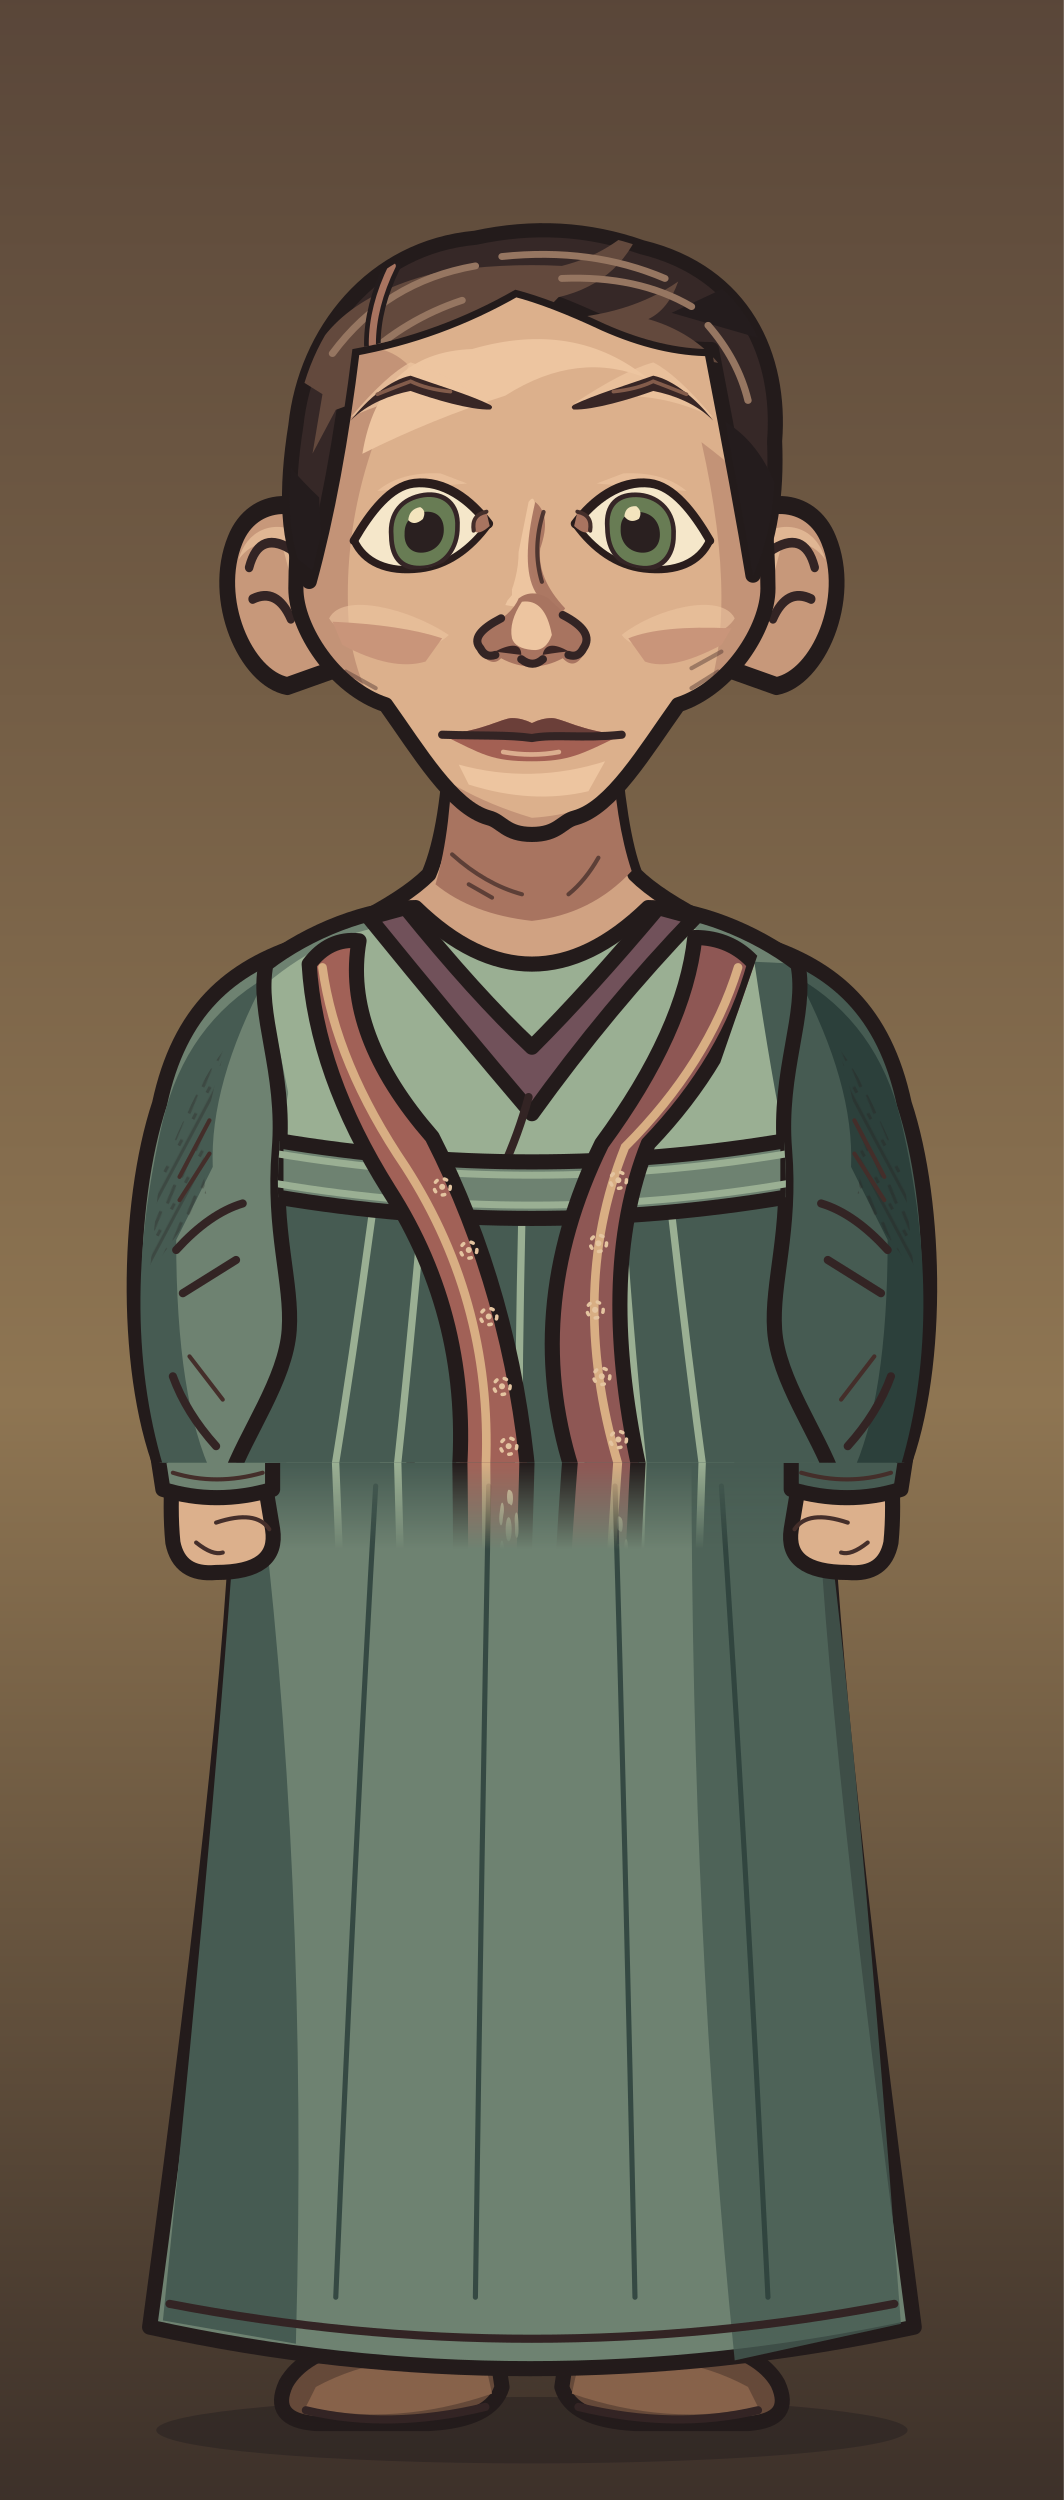
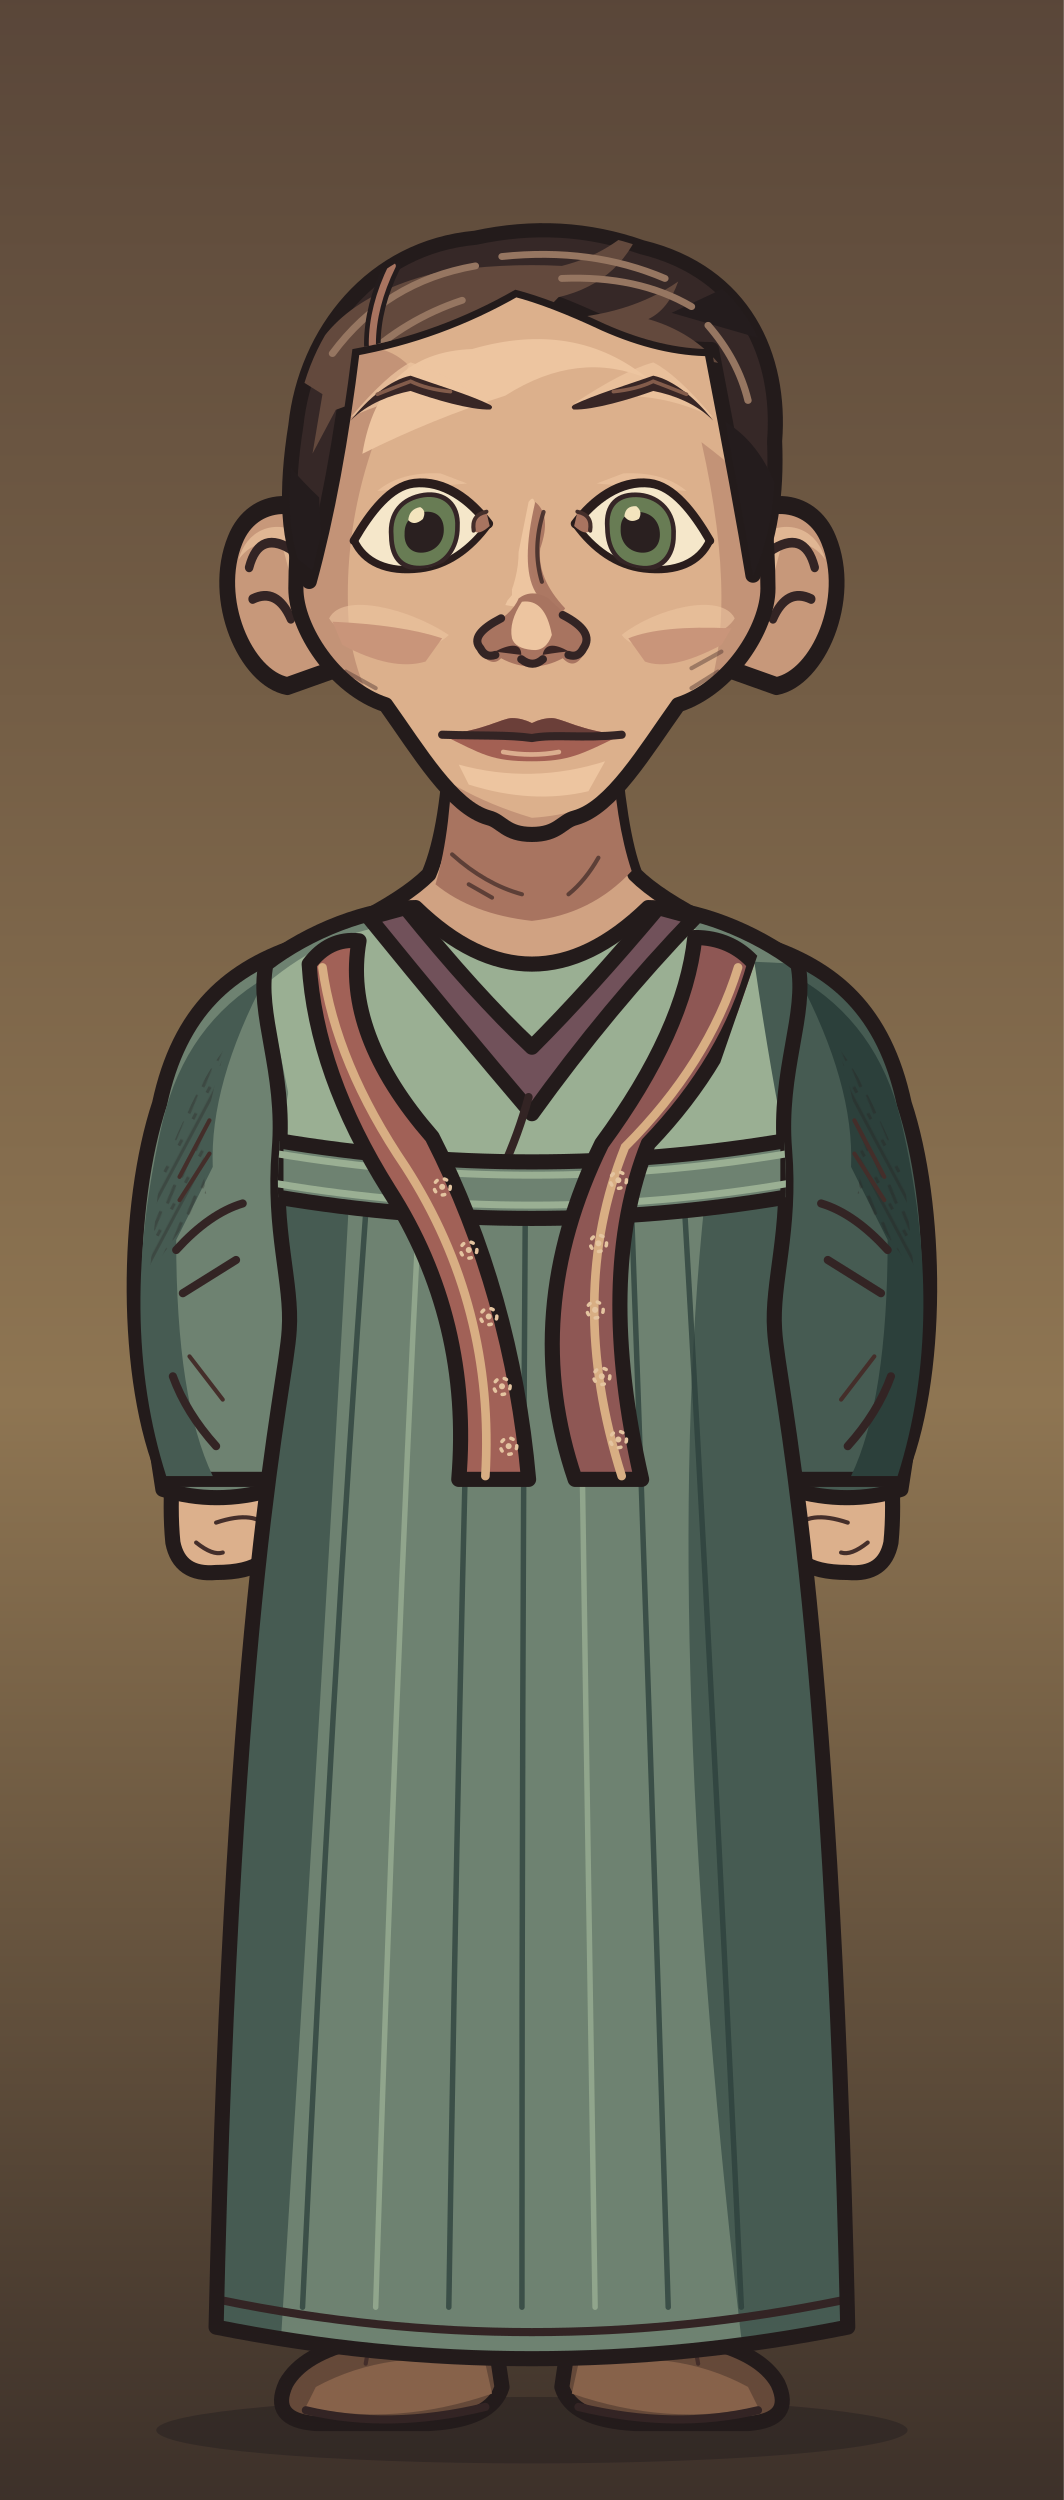
<svg xmlns="http://www.w3.org/2000/svg" xmlns:xlink="http://www.w3.org/1999/xlink" aria-labelledby="title" width="320" height="752" viewBox="0 0 320 752" role="img">
  <defs>
    <style>
      .edge {stroke:#231b1b;stroke-width:4.55;stroke-linecap:round;stroke-linejoin:round}
      .seam {fill:none;stroke:#332424;stroke-width:2.45;stroke-linecap:round;stroke-linejoin:round}
      .etch {fill:none;stroke:#442e2a;stroke-width:1.25;stroke-linecap:round}
      .hair-line {fill:none;stroke:#967661;stroke-width:1.45;stroke-linecap:round}
      .white {fill:#f5e7ca;stroke:#2a1d1c;stroke-width:2.65;stroke-linejoin:round}
      .label {fill:#efdfc1;font:600 20px Georgia,serif}
      .muted {fill:#b8aa96;font:13px 'Segoe UI',sans-serif}
      .section {fill:#dcbb8e;font:600 14px 'Segoe UI',sans-serif}
    </style>
    <linearGradient id="umber" x2="0" y2="1" gradientUnits="objectBoundingBox">
      <stop stop-color="#594639" />
      <stop offset=".56" stop-color="#8e7552" />
      <stop offset="1" stop-color="#3c3029" />
    </linearGradient>
    <linearGradient id="ash" x2="0" y2="1" gradientUnits="objectBoundingBox">
      <stop stop-color="#3b423d" />
      <stop offset=".56" stop-color="#7a7d67" />
      <stop offset="1" stop-color="#242b28" />
    </linearGradient>
    <linearGradient id="rose" x2="0" y2="1" gradientUnits="objectBoundingBox">
      <stop stop-color="#51404a" />
      <stop offset=".56" stop-color="#8a6972" />
      <stop offset="1" stop-color="#372c33" />
    </linearGradient>
    <pattern id="paper-grain" width="63" height="57" patternUnits="userSpaceOnUse">
      <path d="M1 16l2-1m21-4 5-2m16 7 6-1M12 32l3-1m16 11 4-1m20-14 4 1M4 51l5-1m41 0 9-2" fill="none" stroke="#231a1b" stroke-width=".85" opacity=".19" />
      <path d="M4 5l9-1m29 2 2-1M1 40l4-1m12 9 1-1m21-23 4-1m9 12 5-2" fill="none" stroke="#f0dbb5" stroke-width=".85" opacity=".23" />
      <path d="M16 19h.6m13-3h.7m28 6h.7m-39 15h.6m23 4h.6m-12 11h.7m29-39h.7" fill="none" stroke="#21191a" stroke-width="1.2" opacity=".28" stroke-linecap="round" />
    </pattern>
    <pattern id="ink-lines" width="7" height="9" patternUnits="userSpaceOnUse" patternTransform="rotate(28)">
      <path d="M1 -2V10m2.8-8 .6 6m1.9-1v5" stroke="#271d1d" stroke-width=".95" fill="none" opacity=".65" />
    </pattern>
    <radialGradient id="vignette" cx=".5" cy=".39" r=".72">
      <stop offset=".47" stop-color="#20191c" stop-opacity="0" />
      <stop offset="1" stop-color="#20191c" stop-opacity=".48" />
    </radialGradient>
    <g id="firs" fill="currentColor">
      <path d="M10 439Q15 379 12 300L9 220 15 146 15 54 19 80 21 147 28 230 25 326 29 439Z" />
      <path d="M17 169Q27 174 45 174L57 169 49 179 27 187 17 185                M18 194Q29 196 52 192L63 183 56 194 26 205 16 207                M15 225Q46 230 67 218L77 206 71 223 42 238 18 241                M17 252Q48 255 78 245L91 230 84 249 52 266 20 269                M14 282Q40 281 71 278L88 261 84 281 57 291 19 298                M19 312Q43 316 69 310L88 299 84 310 58 322 22 325" />
      <path d="M6 312 0 315V284L11 285M0 266 13 270V250L0 249M0 220 15 221 15 206 0 202                M0 180 16 181V167L0 165M0 141 15 150V138L0 133M0 112 17 127V118L0 104" />
      <path d="M64 440Q55 380 58 324L59 258 63 217 68 222 65 266 68 328 76 440Z                M63 291Q78 294 89 282L100 267 96 283 81 301 62 307                M63 323Q80 323 106 304L98 321 68 339                M63 316Q44 306 37 293L41 307 64 329Z" />
    </g>
    <g id="brambles" fill="none" stroke="currentColor" stroke-linecap="round" stroke-linejoin="round">
      <path stroke-width="3.8" d="M9 440Q13 401 21 380T26 333m-8 57Q39 375 43 352m-28 46Q6 377 0 376M41 440Q41 402 63 385m-20 44q26-6 39-30" />
      <path stroke-width="2" d="M23 364l14-13m-12 4-7-15m20 29 17-4m-15-1 1-11m13 49 2-17m2 14 18-5m-34 32q-12-10-17-10" />
    </g>
    <g id="night-scratches" fill="none" stroke="currentColor" stroke-width="1.2" stroke-linecap="round">
      <path d="M16 113q32-11 54-8m-30 9 16-3m184-40q19-4 44 1m-11 7 19 4                M24 335q33-3 68-16m-44 16 26-4m164-9q31 5 60-3m-39 8 38-3                M27 391q22-6 52-5m168 14q28-8 57-8m-40 11 24-4                M55 178l18-6m177 36 17 3m-12-4 17-1" />
    </g>
    <g id="shirt-setting">
      <rect width="320" height="440" fill="url(#umber)" />
      <path d="M50 217q24 8 64 1l-15 7-56 6m176-90q39-13 70-5l-26 4 28 2-64 6" fill="#856c54" opacity=".5" />
      <use xlink:href="#firs" style="color:#342827" opacity=".52" transform="translate(-26 8)" />
      <use xlink:href="#firs" style="color:#413128" opacity=".58" transform="translate(340 101) scale(-1 .81)" />
      <use xlink:href="#night-scratches" style="color:#dfbb87" opacity=".28" />
      <use xlink:href="#brambles" style="color:#291f22" opacity=".71" />
      <rect width="320" height="440" fill="url(#vignette)" />
      <rect width="320" height="440" fill="url(#paper-grain)" />
    </g>
    <g id="armor-setting">
      <rect width="320" height="440" fill="url(#ash)" />
      <path d="M42 173q49-4 68 3l-43 6 25 3-49 4m151 35q47 10 104-6l-26 14-62 8Z" fill="#707764" opacity=".48" />
      <use xlink:href="#firs" style="color:#27312c" opacity=".64" transform="translate(-36 30)" />
      <use xlink:href="#firs" style="color:#303833" opacity=".75" transform="translate(324 45) scale(-.86 1.03)" />
      <use xlink:href="#brambles" style="color:#252a27" opacity=".62" transform="translate(319 10) scale(-1 1)" />
      <use xlink:href="#night-scratches" style="color:#d8d8a9" opacity=".28" transform="translate(-2 21)" />
      <rect width="320" height="440" fill="url(#vignette)" />
      <rect width="320" height="440" fill="url(#paper-grain)" />
    </g>
    <g id="woman-setting">
      <rect width="320" height="440" fill="url(#rose)" />
      <path d="M44 235q40-4 76-1l-20 6-36 2 19 3-44 5m183-50q35 3 60-3l-24 9-31 2" fill="#775d65" opacity=".6" />
      <use xlink:href="#firs" style="color:#3b2b34" opacity=".58" transform="translate(-20 84) scale(.86 .91)" />
      <use xlink:href="#firs" style="color:#3d2e39" opacity=".68" transform="translate(327 54) scale(-.85 .98)" />
      <path d="M300 440q-2-82-6-173l-9-103 7-35 12 42 9 98 7 171Z                M294 195q-10-18-25-24l-15-1 13-4 11 2 18 15                M285 162q-13-22-34-27l-7 4 7-11 17 4 20 17                M303 242q-18-23-36-27l-13 3 15-9 11 2 21 15" fill="#3a2b33" opacity=".64" />
      <use xlink:href="#brambles" style="color:#2d2229" opacity=".8" transform="translate(12 6)" />
      <use xlink:href="#night-scratches" style="color:#e1b8a8" opacity=".28" transform="translate(0 7)" />
      <rect width="320" height="440" fill="url(#vignette)" />
      <rect width="320" height="440" fill="url(#paper-grain)" />
    </g>
    <pattern id="mail-rings" width="14" height="13" patternUnits="userSpaceOnUse" patternTransform="rotate(-7)">
      <path d="M-1 2q3-3 6 0 1 3-2 5Q0 8-1 5M6 2q3-3 6 0 1 3-2 5Q7 8 6 5M3 8q3-3 6 0 1 3-2 5-3 1-4-2M10 8q3-3 6 0" fill="none" stroke="#2d2c28" stroke-width="1.6" stroke-linecap="round" />
      <path d="M-.5 4q1.5-2 3-1m5 1q1.4-2 3-1M4 10q1.5-2 3-1m4 1q1.4-2 3-1" fill="none" stroke="#9a9b87" stroke-width="1.12" opacity=".78" stroke-linecap="round" />
    </pattern>
    <pattern id="armor-plates" width="47" height="24" patternUnits="userSpaceOnUse" patternTransform="translate(4 4) rotate(2)">
      <path d="M1 0l21 .7 1 18-3 3-17-1-1-4Zm24 1 19-1 2 15-3 7-19-2Z" fill="#85867a" stroke="#352e2a" stroke-width="1.75" stroke-linejoin="round" />
      <path d="M2 2l18 .2-.2 4L5 7 4 17Zm24 0 16-1 1 4-14 2-3 10Z" fill="#a9a58d" />
      <path d="M19 4l4 14-3 3-16-1 13-4Zm22 2 4 10-2 5-17-1 13-4Z" fill="#62655f" />
      <path d="M7 7l1-.5m6 12 3-2m16-7 5-1m-7 5 4-2" fill="none" stroke="#d0c0a0" stroke-width=".9" opacity=".76" />
      <path d="M6 12q2-2 2.7 1-1 2.2-2.7.5Zm12 1q1.8-2 2.4.6-1 2.6-2.5.8Zm11 1q1-2.2 2.8-1-.2 2.9-2.8 2.1Zm12-2q2.2-1.4 2.3.8-1 2.3-2.3.5Z" fill="#3c342d" />
    </pattern>
    <clipPath id="portrait-frame">
-       <rect width="320" height="440" />
+       <rect width="320" height="752" />
    </clipPath>
    <clipPath id="wardrobe-torso-mask">
-       <path d="M125 273 C111 273 93 280 80 290 C77 305 86 322 84 346 C82 370 88 386 87 400 C86 415 74 431 69 445 H251 C246 431 234 415 233 400 C232 386 238 370 236 346 C234 322 243 305 240 290 C227 280 209 273 195 273 Q160 307 125 273Z" />
+       <path d="M125 273 C111 273 93 280 80 290 C77 305 86 322 84 346 C82 370 88 386 87 400 C86 418 70 476 65 700 Q160 719 255 700 C250 476 234 418 233 400 C232 386 238 370 236 346 C234 322 243 305 240 290 C227 280 209 273 195 273 Q160 307 125 273Z" />
    </clipPath>
    <clipPath id="wardrobe-sleeve-mask">
      <path d="M91 284 C69 291 54 304 48 332 C38 362 37 415 50 445 H80 Q108 406 109 336Z" />
    </clipPath>
    <clipPath id="wardrobe-outer-mask">
-       <path d="M125 273 C111 273 93 280 80 290 C77 305 86 322 84 346 C82 370 88 386 87 400 C86 415 74 431 69 445 H251 C246 431 234 415 233 400 C232 386 238 370 236 346 C234 322 243 305 240 290 C227 280 209 273 195 273 Q160 307 125 273Z" />
+       <path d="M125 273 C111 273 93 280 80 290 C77 305 86 322 84 346 C82 370 88 386 87 400 C86 418 70 476 65 700 Q160 719 255 700 C250 476 234 418 233 400 C232 386 238 370 236 346 C234 322 243 305 240 290 C227 280 209 273 195 273 Q160 307 125 273Z" />
      <path d="M91 284 C69 291 54 304 48 332 C38 362 37 415 50 445 H80 Q108 406 109 336Z" />
      <path d="M91 284 C69 291 54 304 48 332 C38 362 37 415 50 445 H80 Q108 406 109 336Z" transform="translate(320 0) scale(-1 1)" />
    </clipPath>
    <clipPath id="face-shape-clip">
      <path d="M 160 80 C 196 80 224 97 228 128 C 229 143 231 164 231 177 C 231 189 219.4 207 204 212 C 194 226 184 243 173 246 C 169 247 167.9 251 160 251 C 152.1 251 151 247 147 246 C 136 243 126 226 116 212 C 100.6 207 89 189 89 177 C 89 164 91 143 92 128 C 96 97 124 80 160 80 Z" />
    </clipPath>
    <clipPath id="face-features-eye-left">
      <path d="M-21 0 C-16 -8 -10 -15 -3 -15 C6 -15 14 -8 19.5 0 C14 7 7 11 -1 11 C-11 11 -18 7 -21 0Z" />
    </clipPath>
    <clipPath id="face-features-eye-right">
      <path d="M-21 0 C-16 -8 -10 -15 -3 -15 C6 -15 14 -8 19.5 0 C14 7 7 11 -1 11 C-11 11 -18 7 -21 0Z" />
    </clipPath>
    <clipPath id="face-features-nose-bridge">
      <path d="M154 144H167V179L172 185V187H149V185L154 179Z" />
    </clipPath>
    <clipPath id="hair-crown-clip">
      <path d="M93 176C86 165 86 146 89 126C92 96 112 69 143 66Q169 60 193 69C224 77 235 104 233 131Q234 157 226.5 174Q223 151 214 101.6Q199 101.6 182 93.6 Q166 85.6 155 82.6 Q132 96.6 106 101.6Q101 145 93 176Z" />
    </clipPath>
-     <clipPath id="full-costume-join-outline">
-       <path d="M72 435 Q72 500 45 700 Q159 725 275 700 Q248 495 248 435Z" />
-     </clipPath>
-     <linearGradient id="full-costume-join-fade" x1="0" y1="0" x2="0" y2="1">
-       <stop offset="0" stop-color="#fff" />
-       <stop offset="1" stop-color="#000" />
-     </linearGradient>
-     <mask id="full-costume-join-mask" maskUnits="userSpaceOnUse" x="0" y="440" width="320" height="26">
-       <rect x="0" y="440" width="320" height="26" fill="url(#full-costume-join-fade)" />
-     </mask>
  </defs>
  <g data-part="full-costume">
    <rect width="320" height="752" fill="url(#umber)" />
    <ellipse cx="160" cy="731" rx="113" ry="10" fill="#261f20" opacity=".5" />
    <g>
      <g transform="translate(9 0)">
        <path d="M99 689Q119 683 138 691L142 718Q139 728 120 729H86Q72 728 77 717Q82 708 99 704Z" fill="#654939" class="edge" />
        <path d="M86 718Q108 706 137 711L139 720Q110 730 83 724Z" fill="#87624a" />
        <path d="M101 711L103 700Q115 704 136 707" class="etch" />
        <path d="M83 725Q108 731 137 724" class="seam" />
      </g>
    </g>
    <g transform="translate(320 0) scale(-1 1)">
      <g transform="translate(9 0)">
        <path d="M99 689Q119 683 138 691L142 718Q139 728 120 729H86Q72 728 77 717Q82 708 99 704Z" fill="#654939" class="edge" />
        <path d="M86 718Q108 706 137 711L139 720Q110 730 83 724Z" fill="#87624a" />
        <path d="M101 711L103 700Q115 704 136 707" class="etch" />
        <path d="M83 725Q108 731 137 724" class="seam" />
      </g>
    </g>
-     <path d="M72 435 Q72 500 45 700 Q159 725 275 700 Q248 495 248 435Z" fill="#6e8271" class="edge" />
-     <path d="M77 437 Q93 562 89 705 L49 698 Q67 522 72 437Z" fill="#465b52" />
-     <path d="M208 439Q208 582 221 710 L271 699 Q256 499 246 437Z" fill="#465b52" opacity=".79" />
-     <path d="M113 447 Q107 550 101 691" fill="none" stroke="#2c403b" stroke-width="1.55" stroke-linecap="round" opacity=".85" />
-     <path d="M147 447 Q145 550 143 691" fill="none" stroke="#2c403b" stroke-width="1.55" stroke-linecap="round" opacity=".85" />
-     <path d="M185 447 Q188 550 191 691" fill="none" stroke="#2c403b" stroke-width="1.55" stroke-linecap="round" opacity=".85" />
-     <path d="M217 447 Q224 550 231 691" fill="none" stroke="#2c403b" stroke-width="1.55" stroke-linecap="round" opacity=".85" />
-     <path d="M51 693Q160 714 269 693" class="seam" />
-     <g clip-path="url(#full-costume-join-outline)" mask="url(#full-costume-join-mask)">
-       <use transform="matrix(1 0 0 -4 0 2200)" xlink:href="#full-costume-upper" />
-     </g>
    <g>
      <path d="M52 441 Q51 454 52 464 Q54 474 65 473Q84 473 82 460 L79 442Z" fill="#dcb08c" class="edge" data-part="hand" />
      <path d="M65 458Q77 454 81 460 M59 464q5 4 8 3" class="etch" />
      <path d="M47 435H82L82 448Q65 453 49 448Z" fill="#6e8271" class="edge" />
      <path d="M52 443Q65 447 79 443" class="etch" />
    </g>
    <g transform="translate(320 0) scale(-1 1)">
      <path d="M52 441 Q51 454 52 464 Q54 474 65 473Q84 473 82 460 L79 442Z" fill="#dcb08c" class="edge" data-part="hand" />
      <path d="M65 458Q77 454 81 460 M59 464q5 4 8 3" class="etch" />
      <path d="M47 435H82L82 448Q65 453 49 448Z" fill="#465b52" class="edge" />
      <path d="M52 443Q65 447 79 443" class="etch" />
    </g>
  </g>
-   <g clip-path="url(#portrait-frame)" id="full-costume-upper">
+   <g clip-path="url(#portrait-frame)">
    <g data-part="neck">
      <g id="face-shape-neck">
        <path d="M 136 219 Q 135 249 129 263 Q 122 270 106 278 L 123 301 197 301 214 278 Q 198 270 191 263 Q 186 250 184 219 Z" fill="#d0a282" class="edge" />
        <path d="M 136 224 184 224 Q 185 247 190 262 Q 178 275 160 277 Q 142 275 131 266 Q 136 249 136 224 Z" fill="#a87460" />
        <path d="M 136 257 q 10 9 21 12 m -16 -3 7 4 m 32 -12 q -4 7 -9 11" class="etch" opacity=".75" />
      </g>
    </g>
    <g id="wardrobe-outfit-tang_jacket" data-outfit="tang_jacket">
      <path d="M91 284 C69 291 54 304 48 332 C38 362 37 415 50 445 H80 Q108 406 109 336Z" fill="#6e8271" class="edge" />
      <g data-part="sleeve-left" clip-path="url(#wardrobe-sleeve-mask)">
        <path d="M49 337 Q56 308 80 294 Q63 326 64 351 L53 373 Q53 421 64 444 H50 Q35 397 49 337Z" fill="#465b52" />
        <path d="M48 354 Q59 326 68 315 Q59 342 62 359 L45 383Z" fill="url(#ink-lines)" opacity=".44" />
        <path d="M53 376 q10 -11 20 -14 m-18 27 16 -10 M52 414 q4 11 13 21" class="seam" />
        <path d="M54 354 l9 -17 m-9 24 9 -14 m-6 61 10 13" class="etch" />
      </g>
      <g transform="translate(320 0) scale(-1 1)">
        <path d="M91 284 C69 291 54 304 48 332 C38 362 37 415 50 445 H80 Q108 406 109 336Z" fill="#465b52" class="edge" />
        <g data-part="sleeve-right" clip-path="url(#wardrobe-sleeve-mask)">
          <path d="M49 337 Q56 308 80 294 Q63 326 64 351 L53 373 Q53 421 64 444 H50 Q35 397 49 337Z" fill="#2c403b" />
          <path d="M48 354 Q59 326 68 315 Q59 342 62 359 L45 383Z" fill="url(#ink-lines)" opacity=".44" />
          <path d="M53 376 q10 -11 20 -14 m-18 27 16 -10 M52 414 q4 11 13 21" class="seam" />
          <path d="M54 354 l9 -17 m-9 24 9 -14 m-6 61 10 13" class="etch" />
        </g>
      </g>
-       <path d="M125 273 C111 273 93 280 80 290 C77 305 86 322 84 346 C82 370 88 386 87 400 C86 415 74 431 69 445 H251 C246 431 234 415 233 400 C232 386 238 370 236 346 C234 322 243 305 240 290 C227 280 209 273 195 273 Q160 307 125 273Z" fill="#6e8271" />
+       <path d="M125 273 C111 273 93 280 80 290 C77 305 86 322 84 346 C82 370 88 386 87 400 C86 418 70 476 65 700 Q160 719 255 700 C250 476 234 418 233 400 C232 386 238 370 236 346 C234 322 243 305 240 290 C227 280 209 273 195 273 Q160 307 125 273Z" fill="#6e8271" />
      <g data-part="torso" clip-path="url(#wardrobe-torso-mask)">
        <path d="M80 296 Q99 280 120 278 Q105 303 88 335Z" fill="#9aaf93" />
        <path d="M184 288 Q227 289 240 290 L257 444 H220 Q229 405 217 371 Q215 313 184 288Z" fill="#465b52" />
        <path d="M81 344 Q91 359 87 381 L72 402 L64 359Z" fill="#465b52" />
        <path d="M210 371 Q226 390 238 386 L237 416 L223 412Z" fill="url(#ink-lines)" opacity=".42" />
        <path d="M120 307 Q103 329 98 361 Q92 342 114 309Z M179 302 Q209 314 216 353 Q203 321 179 302Z" fill="#9aaf93" />
        <path d="M133 409 Q124 426 123 444 H113 Q119 423 133 409Z M174 412 Q184 426 192 445 H177Z" fill="#9aaf93" />
        <path d="M116 311 Q101 335 95 360 M190 312 Q207 329 225 367 M150 338 q-3 22 3 42 m11 -31 6 35 M129 421 l-7 24 m60 -28 8 27" class="seam" />
        <path d="M101 369 l-7 16 m12 -12 -6 12 M222 355 l6 19 m-11 -12 5 15 M143 367 l2 14 m65 44 4 13" class="etch" />
        <path d="M93 290 L122 273 Q160 307 198 273 L227 290 Q232 324 237 348 Q160 367 83 348 Q88 324 93 290Z" fill="#9aaf93" />
        <path d="M122 273 Q143 299 160 315 Q177 298 198 273 L209 276 Q183 303 160 335 Q137 308 111 276Z" fill="#71515a" class="edge" />
        <path d="M159 330 Q156 341 151 352" class="seam" />
-         <path d="M83 349 Q160 361 237 349 L255 447 H65Z" fill="#465b52" />
-         <path d="M112 365 Q106 409 100 446" fill="none" stroke="#9aaf93" stroke-width="2.2" stroke-linecap="round" />
-         <path d="M127 365 Q123 409 119 446" fill="none" stroke="#9aaf93" stroke-width="2.2" stroke-linecap="round" />
-         <path d="M142 365 Q140 409 138 446" fill="none" stroke="#9aaf93" stroke-width="2.2" stroke-linecap="round" />
-         <path d="M157 365 Q156 409 156 446" fill="none" stroke="#9aaf93" stroke-width="2.2" stroke-linecap="round" />
-         <path d="M172 365 Q173 409 175 446" fill="none" stroke="#9aaf93" stroke-width="2.2" stroke-linecap="round" />
-         <path d="M187 365 Q190 409 194 446" fill="none" stroke="#9aaf93" stroke-width="2.2" stroke-linecap="round" />
-         <path d="M202 365 Q207 409 212 446" fill="none" stroke="#9aaf93" stroke-width="2.2" stroke-linecap="round" />
-       </g>
-       <path d="M125 273 C111 273 93 280 80 290 C77 305 86 322 84 346 C82 370 88 386 87 400 C86 415 74 431 69 445 H251 C246 431 234 415 233 400 C232 386 238 370 236 346 C234 322 243 305 240 290 C227 280 209 273 195 273 Q160 307 125 273Z" fill="none" class="edge" />
+         <g data-part="tang-skirt">
+           <path d="M81 349 Q160 361 239 349 L274 712H46Z" fill="#6e8271" />
+           <path d="M81 351 L105 361 Q98 488 84 712H44Z" fill="#465b52" />
+           <path d="M212 361 L239 351 L276 712H224 Q198 493 212 361Z" fill="#465b52" />
+           <path d="M110 365 Q100 502 91 694" fill="none" stroke="#2c403b" stroke-width="1.65" stroke-linecap="round" opacity=".77" />
+           <path d="M126 365 Q119 502 113 694" fill="none" stroke="#9aaf93" stroke-width="1.65" stroke-linecap="round" opacity=".77" />
+           <path d="M142 365 Q138 502 135 694" fill="none" stroke="#2c403b" stroke-width="1.65" stroke-linecap="round" opacity=".77" />
+           <path d="M158 365 Q157 502 157 694" fill="none" stroke="#2c403b" stroke-width="1.65" stroke-linecap="round" opacity=".77" />
+           <path d="M174 365 Q176 502 179 694" fill="none" stroke="#9aaf93" stroke-width="1.65" stroke-linecap="round" opacity=".77" />
+           <path d="M190 365 Q195 502 201 694" fill="none" stroke="#2c403b" stroke-width="1.65" stroke-linecap="round" opacity=".77" />
+           <path d="M206 365 Q214 502 223 694" fill="none" stroke="#2c403b" stroke-width="1.65" stroke-linecap="round" opacity=".77" />
+           <path d="M67 692Q160 711 253 692" class="seam" />
+         </g>
+       </g>
+       <path d="M125 273 C111 273 93 280 80 290 C77 305 86 322 84 346 C82 370 88 386 87 400 C86 418 70 476 65 700 Q160 719 255 700 C250 476 234 418 233 400 C232 386 238 370 236 346 C234 322 243 305 240 290 C227 280 209 273 195 273 Q160 307 125 273Z" fill="none" class="edge" />
      <g data-part="high-waist-band" clip-path="url(#wardrobe-torso-mask)">
        <path d="M83 343 Q160 356 237 343 L237 360 Q160 373 83 360Z" fill="#6e8271" class="edge" />
        <path d="M83 347 Q160 360 237 347 M83 356 Q160 369 237 356" fill="none" stroke="#9aaf93" stroke-width="2.1" stroke-linecap="round" />
      </g>
      <g clip-path="url(#wardrobe-outer-mask)">
        <path d="M93 290 Q99 282 108 283 Q103 311 130 342 Q154 389 159 445 H138 Q142 397 117 358 Q95 323 93 290Z" fill="#a16157" class="edge" />
        <path d="M209 282 Q220 282 227 290 Q219 319 195 344 Q179 384 193 445 H173 Q156 395 181 344 Q206 310 209 282Z" fill="#8e5754" class="edge" />
        <path d="M97 291 Q101 320 122 351 Q149 393 146 444 M222 291 Q213 320 188 345 Q170 390 187 444" fill="none" stroke="#d8ae83" stroke-width="2.6" stroke-linecap="round" />
        <circle cx="133" cy="357" r="2.45" fill="none" stroke="#e4c4a0" stroke-width="1.05" stroke-dasharray=".75 2.3" stroke-linecap="round" />
        <circle cx="133" cy="357" r="0.91" fill="#e4c4a0" />
        <circle cx="141" cy="376" r="2.45" fill="none" stroke="#e4c4a0" stroke-width="1.05" stroke-dasharray=".75 2.3" stroke-linecap="round" />
        <circle cx="141" cy="376" r="0.91" fill="#e4c4a0" />
        <circle cx="147" cy="396" r="2.45" fill="none" stroke="#e4c4a0" stroke-width="1.05" stroke-dasharray=".75 2.3" stroke-linecap="round" />
        <circle cx="147" cy="396" r="0.91" fill="#e4c4a0" />
        <circle cx="151" cy="417" r="2.45" fill="none" stroke="#e4c4a0" stroke-width="1.05" stroke-dasharray=".75 2.3" stroke-linecap="round" />
        <circle cx="151" cy="417" r="0.91" fill="#e4c4a0" />
        <circle cx="153" cy="435" r="2.45" fill="none" stroke="#e4c4a0" stroke-width="1.05" stroke-dasharray=".75 2.3" stroke-linecap="round" />
        <circle cx="153" cy="435" r="0.91" fill="#e4c4a0" />
        <circle cx="186" cy="355" r="2.45" fill="none" stroke="#e4c4a0" stroke-width="1.05" stroke-dasharray=".75 2.3" stroke-linecap="round" />
        <circle cx="186" cy="355" r="0.91" fill="#e4c4a0" />
        <circle cx="180" cy="374" r="2.45" fill="none" stroke="#e4c4a0" stroke-width="1.05" stroke-dasharray=".75 2.3" stroke-linecap="round" />
        <circle cx="180" cy="374" r="0.91" fill="#e4c4a0" />
        <circle cx="179" cy="394" r="2.45" fill="none" stroke="#e4c4a0" stroke-width="1.05" stroke-dasharray=".75 2.3" stroke-linecap="round" />
        <circle cx="179" cy="394" r="0.91" fill="#e4c4a0" />
        <circle cx="181" cy="414" r="2.45" fill="none" stroke="#e4c4a0" stroke-width="1.05" stroke-dasharray=".75 2.3" stroke-linecap="round" />
        <circle cx="181" cy="414" r="0.91" fill="#e4c4a0" />
        <circle cx="186" cy="433" r="2.45" fill="none" stroke="#e4c4a0" stroke-width="1.05" stroke-dasharray=".75 2.3" stroke-linecap="round" />
        <circle cx="186" cy="433" r="0.91" fill="#e4c4a0" />
      </g>
    </g>
    <g id="face-shape">
      <g id="face-shape-ears">
        <g transform="translate(99 179) scale(-1.046 1.19)">
          <path d="M -4 -15 C 7 -26 22 -25 27 -14 C 34 1 24 21 12 23 L -4 18 Z" fill="#c7987a" class="edge" />
          <path d="M 7 -15 C 16 -20 24 -16 26 -9 C 22 -14 16 -14 13 -11 L 10 -1 Z" fill="#edc5a0" opacity=".66" />
          <path d="M 23 -7 Q 20 -17 10 -11 L 7 2 M 22 1 Q 15 -2 11 6" class="seam" />
        </g>
        <g transform="translate(221 179) scale(1.046 1.19)">
          <path d="M -4 -15 C 7 -26 22 -25 27 -14 C 34 1 24 21 12 23 L -4 18 Z" fill="#c7987a" class="edge" />
          <path d="M 7 -15 C 16 -20 24 -16 26 -9 C 22 -14 16 -14 13 -11 L 10 -1 Z" fill="#edc5a0" opacity=".66" />
          <path d="M 23 -7 Q 20 -17 10 -11 L 7 2 M 22 1 Q 15 -2 11 6" class="seam" />
        </g>
      </g>
      <path d="M 160 80 C 196 80 224 97 228 128 C 229 143 231 164 231 177 C 231 189 219.4 207 204 212 C 194 226 184 243 173 246 C 169 247 167.9 251 160 251 C 152.1 251 151 247 147 246 C 136 243 126 226 116 212 C 100.6 207 89 189 89 177 C 89 164 91 143 92 128 C 96 97 124 80 160 80 Z" fill="#dcb08c" />
      <g clip-path="url(#face-shape-clip)">
        <path d="M 70 141 Q 104 91 123 110 Q 102 148 105 189 Q 110 231 160 246 Q 192 244 211 214 Q 223 186 211 133 Q 235 151 250 174 L 250 265 70 265 Z" fill="#c39377" />
        <path d="M 109 136.5 Q 114 106 142 105 Q 173 96 195 114 Q 174 105 152 119 Q 130 126 109 136.5 Z" fill="#edc5a0" />
        <g transform="translate(160 0) scale(-1 1)">
          <path d="M 25 191 C 37 183 57 178 61 186 C 57 193 34 200 25 191 Z" fill="#edc5a0" opacity=".605" />
          <path d="M 27 192 Q 39 188 60 187 L 57 194 Q 42 202 32 199 Z" fill="#c9957a" />
        </g>
        <g transform="translate(160 0) scale(1 1)">
          <path d="M 27 191 C 37 183 57 178 61 186 C 57 193 34 200 27 191 Z" fill="#edc5a0" opacity=".605" />
          <path d="M 29 192 Q 39 188 60 189 L 57 194 Q 42 202 34 199 Z" fill="#c9957a" />
        </g>
        <path d="M 92 183 Q 99 211 120 232 L 132 247 119 248 Q 98 234 85 212 Z M 229 184 Q 224 217 203 241 L 193 250 209 247 Q 230 233 240 211 Z" fill="url(#ink-lines)" opacity=".42" />
        <path d="M 138 230 Q 160 236 182 229 L 177 238 Q 160 242 141 236 Z" fill="#edc5a0" />
        <path d="M 104 202 l 9 5 m -8 1 6 4 m 97 -11 9 -5 m -9 11 8 -5 m -97 17 5 6 m 74 1 5 -8" class="etch" opacity=".42" />
      </g>
      <path d="M 160 80 C 196 80 224 97 228 128 C 229 143 231 164 231 177 C 231 189 219.4 207 204 212 C 194 226 184 243 173 246 C 169 247 167.9 251 160 251 C 152.1 251 151 247 147 246 C 136 243 126 226 116 212 C 100.6 207 89 189 89 177 C 89 164 91 143 92 128 C 96 97 124 80 160 80 Z" fill="none" class="edge" />
    </g>
    <g clip-path="url(#face-shape-clip)">
      <g data-part="eyes">
        <g transform="matrix(1 -0.12 0 1 127.5 160)">
          <path d="M-14 -14 Q-7 -19 5 -17 L13 -13" fill="#edc5a0" opacity=".65" />
          <path d="M-21 0 C-16 -8 -10 -15 -3 -15 C6 -15 14 -8 19.5 0 C14 7 7 11 -1 11 C-11 11 -18 7 -21 0Z" class="white" style="stroke-width:2.15" />
          <g clip-path="url(#face-features-eye-left)">
            <g transform="translate(0 0) scale(1 1)">
              <path d="M-9.8 0 C-10.4 -7 -6.6 -10.9 0 -11.1 C6.1 -11.2 10.5 -7 10.1 -.3 C10.2 5.9 6.4 11 0 10.8 C-6.1 10.7 -9.7 7.2 -9.8 0Z" fill="#687c54" stroke="#352526" stroke-width="1.4" />
              <path d="M-5.8 -.2C-5.9-3.8-3.5-6 .1-6 3.8-6 6-3.6 6 .1 6 3.9 3.3 6.3-.2 6.2-3.9 6.1-6 3.3-5.8-.2Z" fill="#2a2020" />
              <path d="M-4.7-4.1Q-4.4-7.4-1.1-7.6 .9-6.3-.3-3.9-2.9-2-4.7-4.1Z" fill="#f3e4bd" />
            </g>
          </g>
          <path d="M-21 0 C-16 -8 -10 -15 -3 -15 C6 -15 14 -8 19.5 0" fill="none" stroke="#2a1d1c" stroke-width="2.65" stroke-linecap="round" />
          <path d="M18.8 -3.8 Q14.2 -3.4 15 1.4 Q16.5 3.2 19.8 .6Z" fill="#a87460" />
          <path d="M18.8 -3.8 Q14.2 -3.4 15 1.4" class="etch" />
        </g>
        <g transform="matrix(-1 -0.12 0 1 192.5 160)">
          <path d="M-14 -14 Q-7 -19 5 -17 L13 -13" fill="#edc5a0" opacity=".65" />
          <path d="M-21 0 C-16 -8 -10 -15 -3 -15 C6 -15 14 -8 19.5 0 C14 7 7 11 -1 11 C-11 11 -18 7 -21 0Z" class="white" style="stroke-width:2.15" />
          <g clip-path="url(#face-features-eye-right)">
            <g transform="translate(0 0) scale(-1 1)">
              <path d="M-9.8 0 C-10.4 -7 -6.6 -10.9 0 -11.1 C6.1 -11.2 10.5 -7 10.1 -.3 C10.2 5.9 6.4 11 0 10.8 C-6.1 10.7 -9.7 7.2 -9.8 0Z" fill="#687c54" stroke="#352526" stroke-width="1.4" />
              <path d="M-5.8 -.2C-5.9-3.8-3.5-6 .1-6 3.8-6 6-3.6 6 .1 6 3.9 3.3 6.3-.2 6.2-3.9 6.1-6 3.3-5.8-.2Z" fill="#2a2020" />
              <path d="M-4.7-4.1Q-4.4-7.4-1.1-7.6 .9-6.3-.3-3.9-2.9-2-4.7-4.1Z" fill="#f3e4bd" />
            </g>
          </g>
          <path d="M-21 0 C-16 -8 -10 -15 -3 -15 C6 -15 14 -8 19.5 0" fill="none" stroke="#2a1d1c" stroke-width="2.65" stroke-linecap="round" />
          <path d="M18.8 -3.8 Q14.2 -3.4 15 1.4 Q16.5 3.2 19.8 .6Z" fill="#a87460" />
          <path d="M18.8 -3.8 Q14.2 -3.4 15 1.4" class="etch" />
        </g>
      </g>
      <g data-part="brows">
        <g transform="matrix(1 0 0 1 127.5 123.5)">
          <path d="M-22 2 Q-11 -11 -4 -14.495 Q5 -11.995 20 -2 Q-1 -8.2 -22 2Z" fill="#edc5a0" opacity=".75" />
          <path d="M-22 3 C-17 -3.488 -10 -9.295 -4 -10.495 C3 -7.995 14 -4.695 20 -1.688 Q21 -1 20 -0.311 C14 -0.105 3 -3.405 -4 -5.905 C-10 -4.705 -17 -2.111 -22 3Z" fill="#382625" />
          <path d="M-14 -4.9 Q-7 -7.7 -4 -8.8 Q1 -6.4 8 -5.7" fill="none" stroke="#835c4b" stroke-width="1.1" stroke-linecap="round" />
        </g>
        <g transform="matrix(-1 0 0 1 192.5 123.5)">
          <path d="M-22 2 Q-11 -11 -4 -14.495 Q5 -11.995 20 -2 Q-1 -8.2 -22 2Z" fill="#edc5a0" opacity=".75" />
          <path d="M-22 3 C-17 -3.488 -10 -9.295 -4 -10.495 C3 -7.995 14 -4.695 20 -1.688 Q21 -1 20 -0.311 C14 -0.105 3 -3.405 -4 -5.905 C-10 -4.705 -17 -2.111 -22 3Z" fill="#382625" />
          <path d="M-14 -4.9 Q-7 -7.7 -4 -8.8 Q1 -6.4 8 -5.7" fill="none" stroke="#835c4b" stroke-width="1.1" stroke-linecap="round" />
        </g>
      </g>
      <g data-part="nose">
        <g clip-path="url(#face-features-nose-bridge)">
          <path d="M159 151 Q161 148 161 154 Q157 169 162 177 L158 183 152 182 Q156 174 156 166Z" fill="#edc5a0" />
          <path d="M161 151 Q166 155 162.5 165 Q161.5 174 170 183 L167 187 161 178 Q156.5 170 161 151Z" fill="#a87460" opacity=".93" />
          <path d="M163.5 154 Q160 165 163 175" class="etch" opacity=".9" />
        </g>
        <path d="M156 180 Q160 177 165 180 C167 182 169.28 184 174 188 Q178 192 176 196 Q173 202 169.28 198 Q160 203 150.72 198 Q148 201 144 196 Q142 192 146 189 Q154 185 156 180Z" fill="#a87460" />
        <path d="M157 181 Q164 180 166 191 Q164.2 196 160 195.5 Q154.9 195 154 192 Q153 187 157 181Z" fill="#edc5a0" />
        <path d="M150.72 186 Q141 191 144.5 195 Q146 198 149 197 M169.28 185 Q179 190 175.5 195 Q174 198 171 197" class="seam" />
        <path d="M148.8 196 q8 -4 8 1 q-8 -1 -8 -1Z M163.2 197 q1 -5 8 -1 q-2 0 -8 1Z" fill="#3b2524" />
        <path d="M156.8 198.3 Q160.25 201 163.3 198.3" class="seam" />
      </g>
      <g data-part="mouth">
        <path d="M133 221 C145.15 220 151 216 154 216 Q157 216 160 217.5 Q163 216 166 216 C169 216 174.85 220 187 221 C174.85 227 171 229 160 229 C148 229 145.15 227 133 221Z" fill="#a36053" />
        <path d="M133 221 C145.15 220 151 216 154 216 Q157 216 160 217.5 Q163 216 166 216 C169 216 174.85 220 187 221 C174.85 222.25 167 220.7 160 222 C153 221 145.15 221.4 133 221Z" fill="#56322f" opacity=".72" />
        <path d="M133 221 C145.15 221.4 153 221 160 222 C167 220.7 174.85 222.25 187 221" class="seam" />
        <path d="M151.36 226.2 Q160 227.7 168.1 226.2" fill="none" stroke="#edc5a0" stroke-width="1.4" stroke-linecap="round" opacity=".76" />
      </g>
    </g>
    <g id="hair-front">
      <g transform="matrix(1 0 0 0.941 0 9.412)">
        <path d="M93 176C86 165 86 146 89 126C92 96 112 69 143 66Q169 60 193 69C224 77 235 104 233 131Q234 157 226.5 174Q223 151 214 101.6Q199 101.6 182 93.6 Q166 85.6 155 82.6 Q132 96.6 106 101.6Q101 145 93 176Z" fill="#362827" class="edge" />
        <g clip-path="url(#hair-crown-clip)">
          <path d="M91 112q6-26 41-35 19-3 37-2 15-4 25-16-6 21-26 26-13 15-39 25l-28 11-7 14 3-19Zm76-20q22-1 37-12-3 9-9 12 13 4 21 14-25-5-38-11Z" fill="#63493d" />
          <path d="M79 128q8 12 17 21l1 26-14-12Zm123-38 26-13 13 25Z M210 121q22 7 27 39l-11 21Z" fill="#241c1d" />
          <path d="M100 103Q116 80 143 75M151 72Q178 69 200 79 M109 105Q122 92 139 86M169 79Q192 78 208 88M213 94Q222 105 225 118" fill="none" stroke="#967661" stroke-width="2.2" stroke-linecap="round" stroke-linejoin="round" />
          <path d="M124 120q-11-5-12-20 0-12 6-25" fill="none" stroke="#241c1d" stroke-width="5" stroke-linecap="round" stroke-linejoin="round" />
          <path d="M124 120q-11-5-12-20 0-12 6-25" fill="none" stroke="#a87460" stroke-width="2.15" stroke-linecap="round" stroke-linejoin="round" />
        </g>
      </g>
    </g>
  </g>
</svg>
